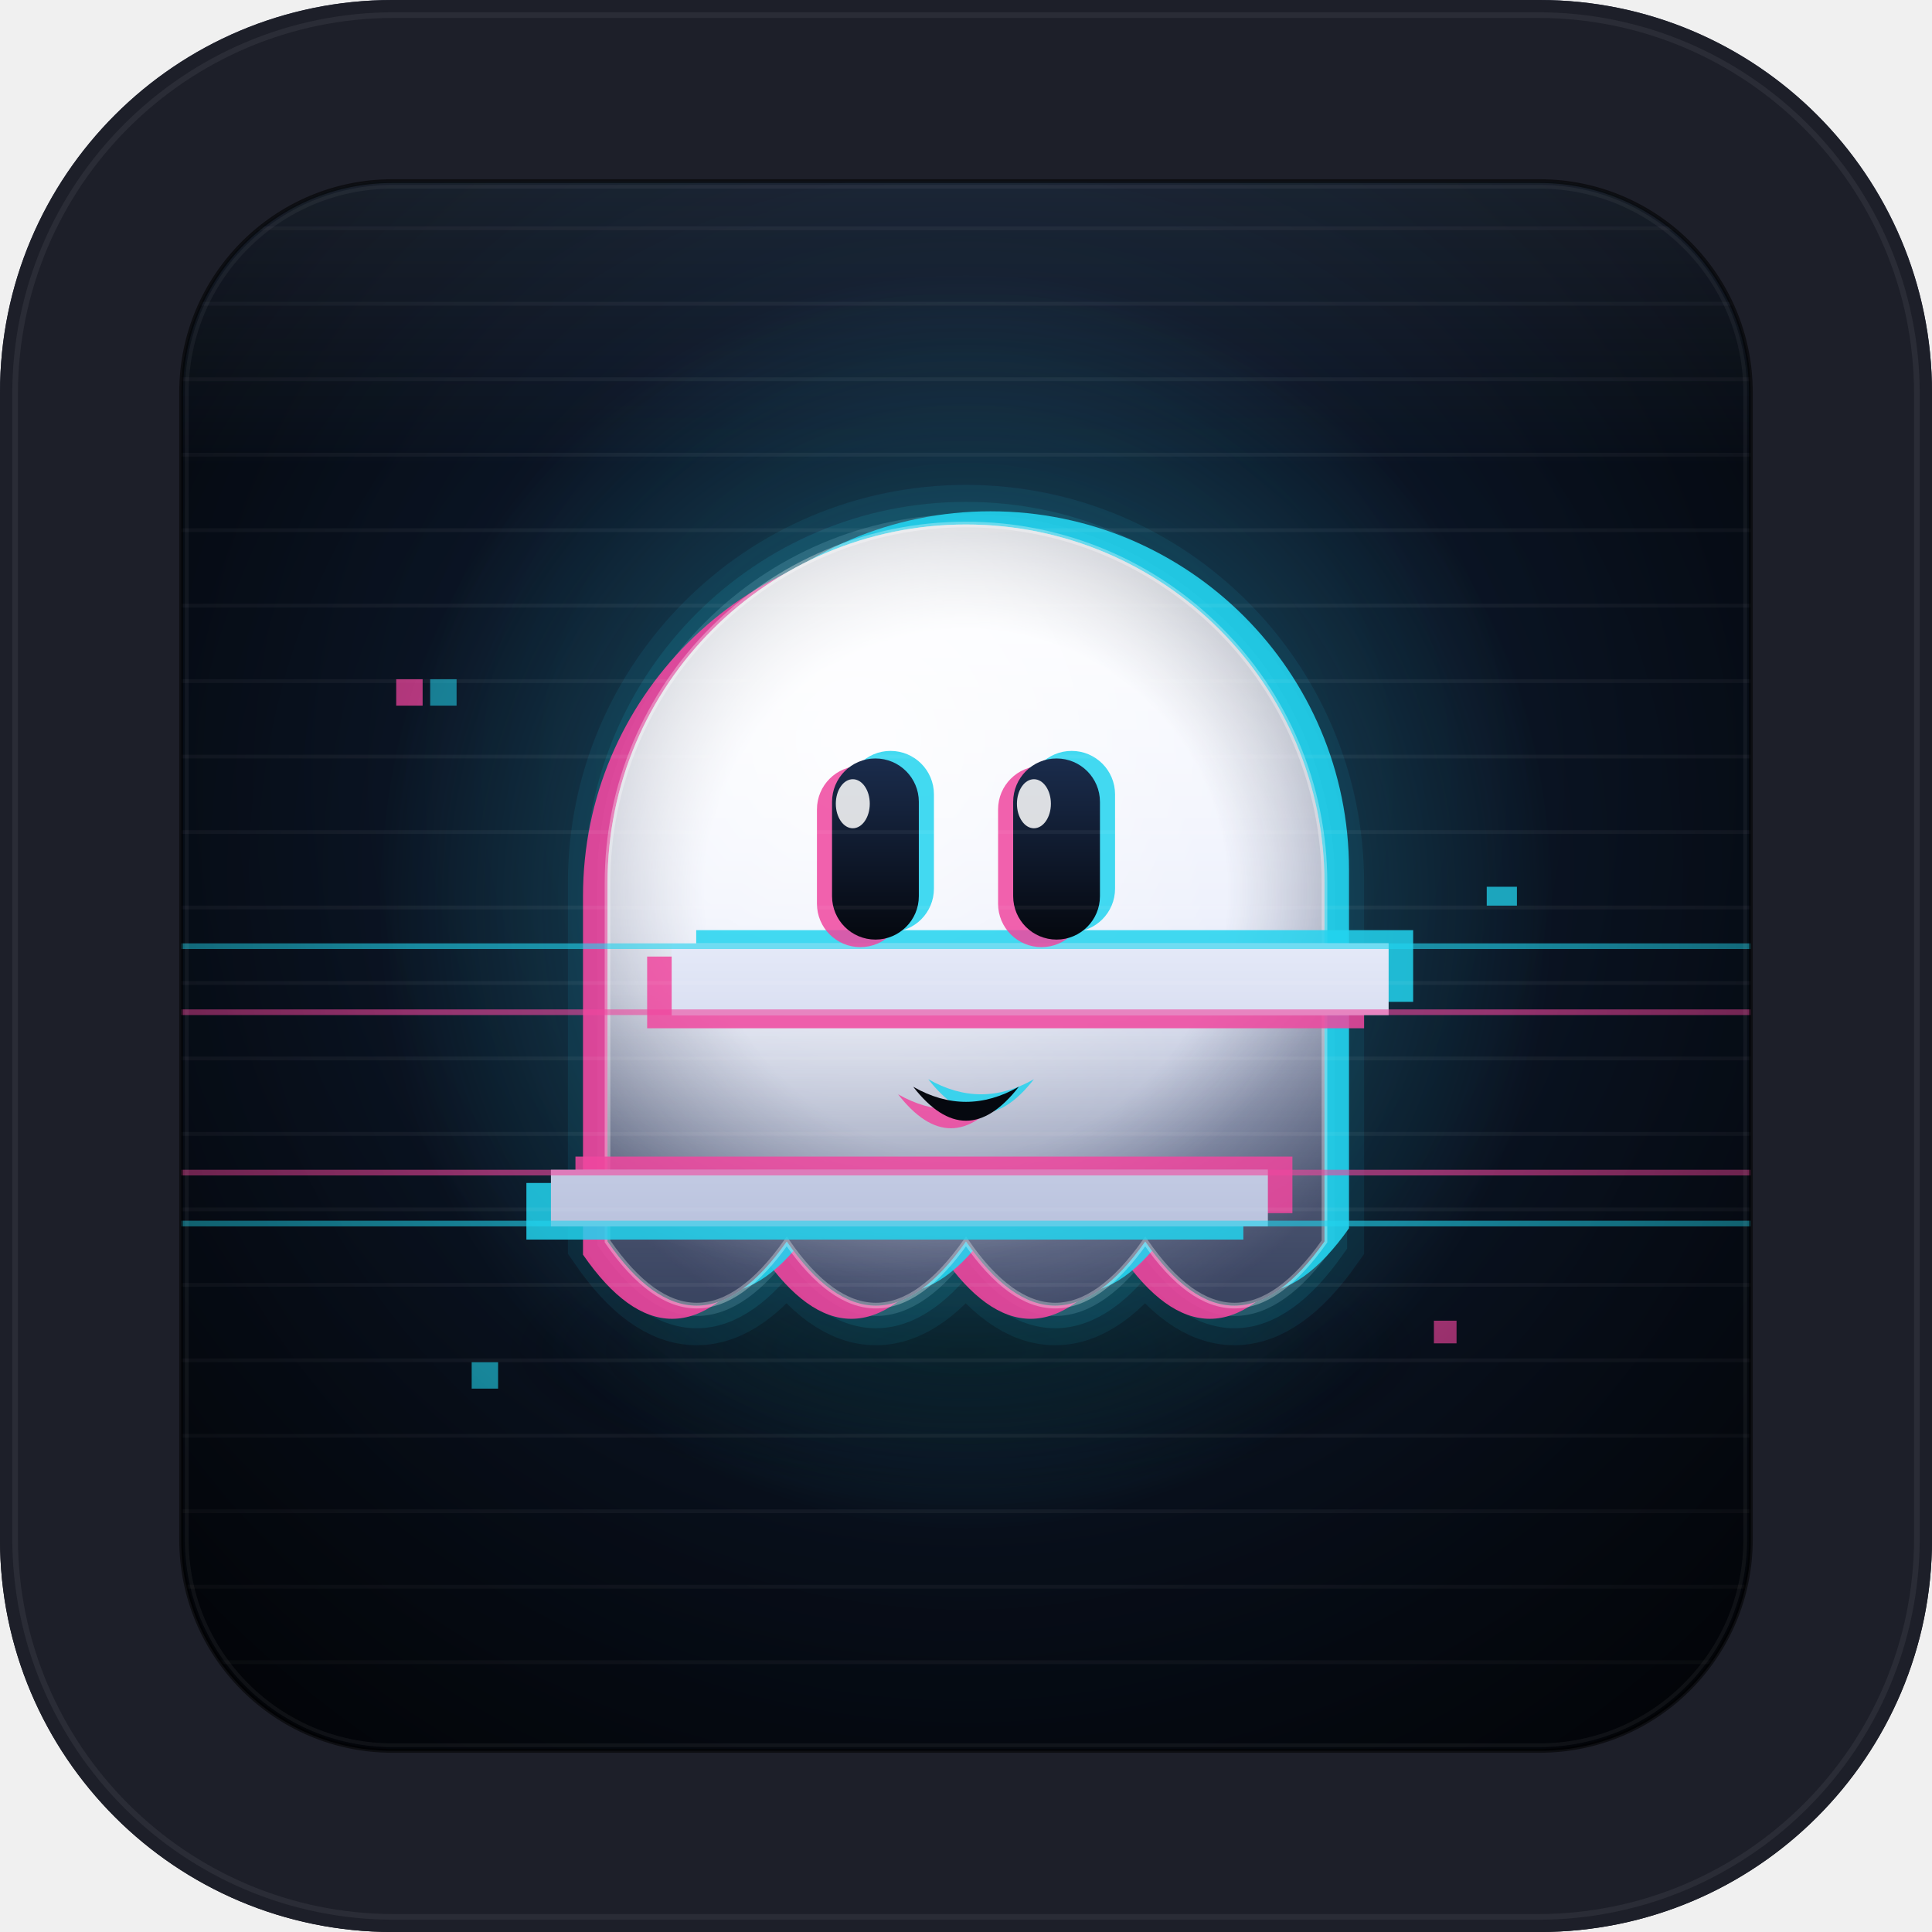
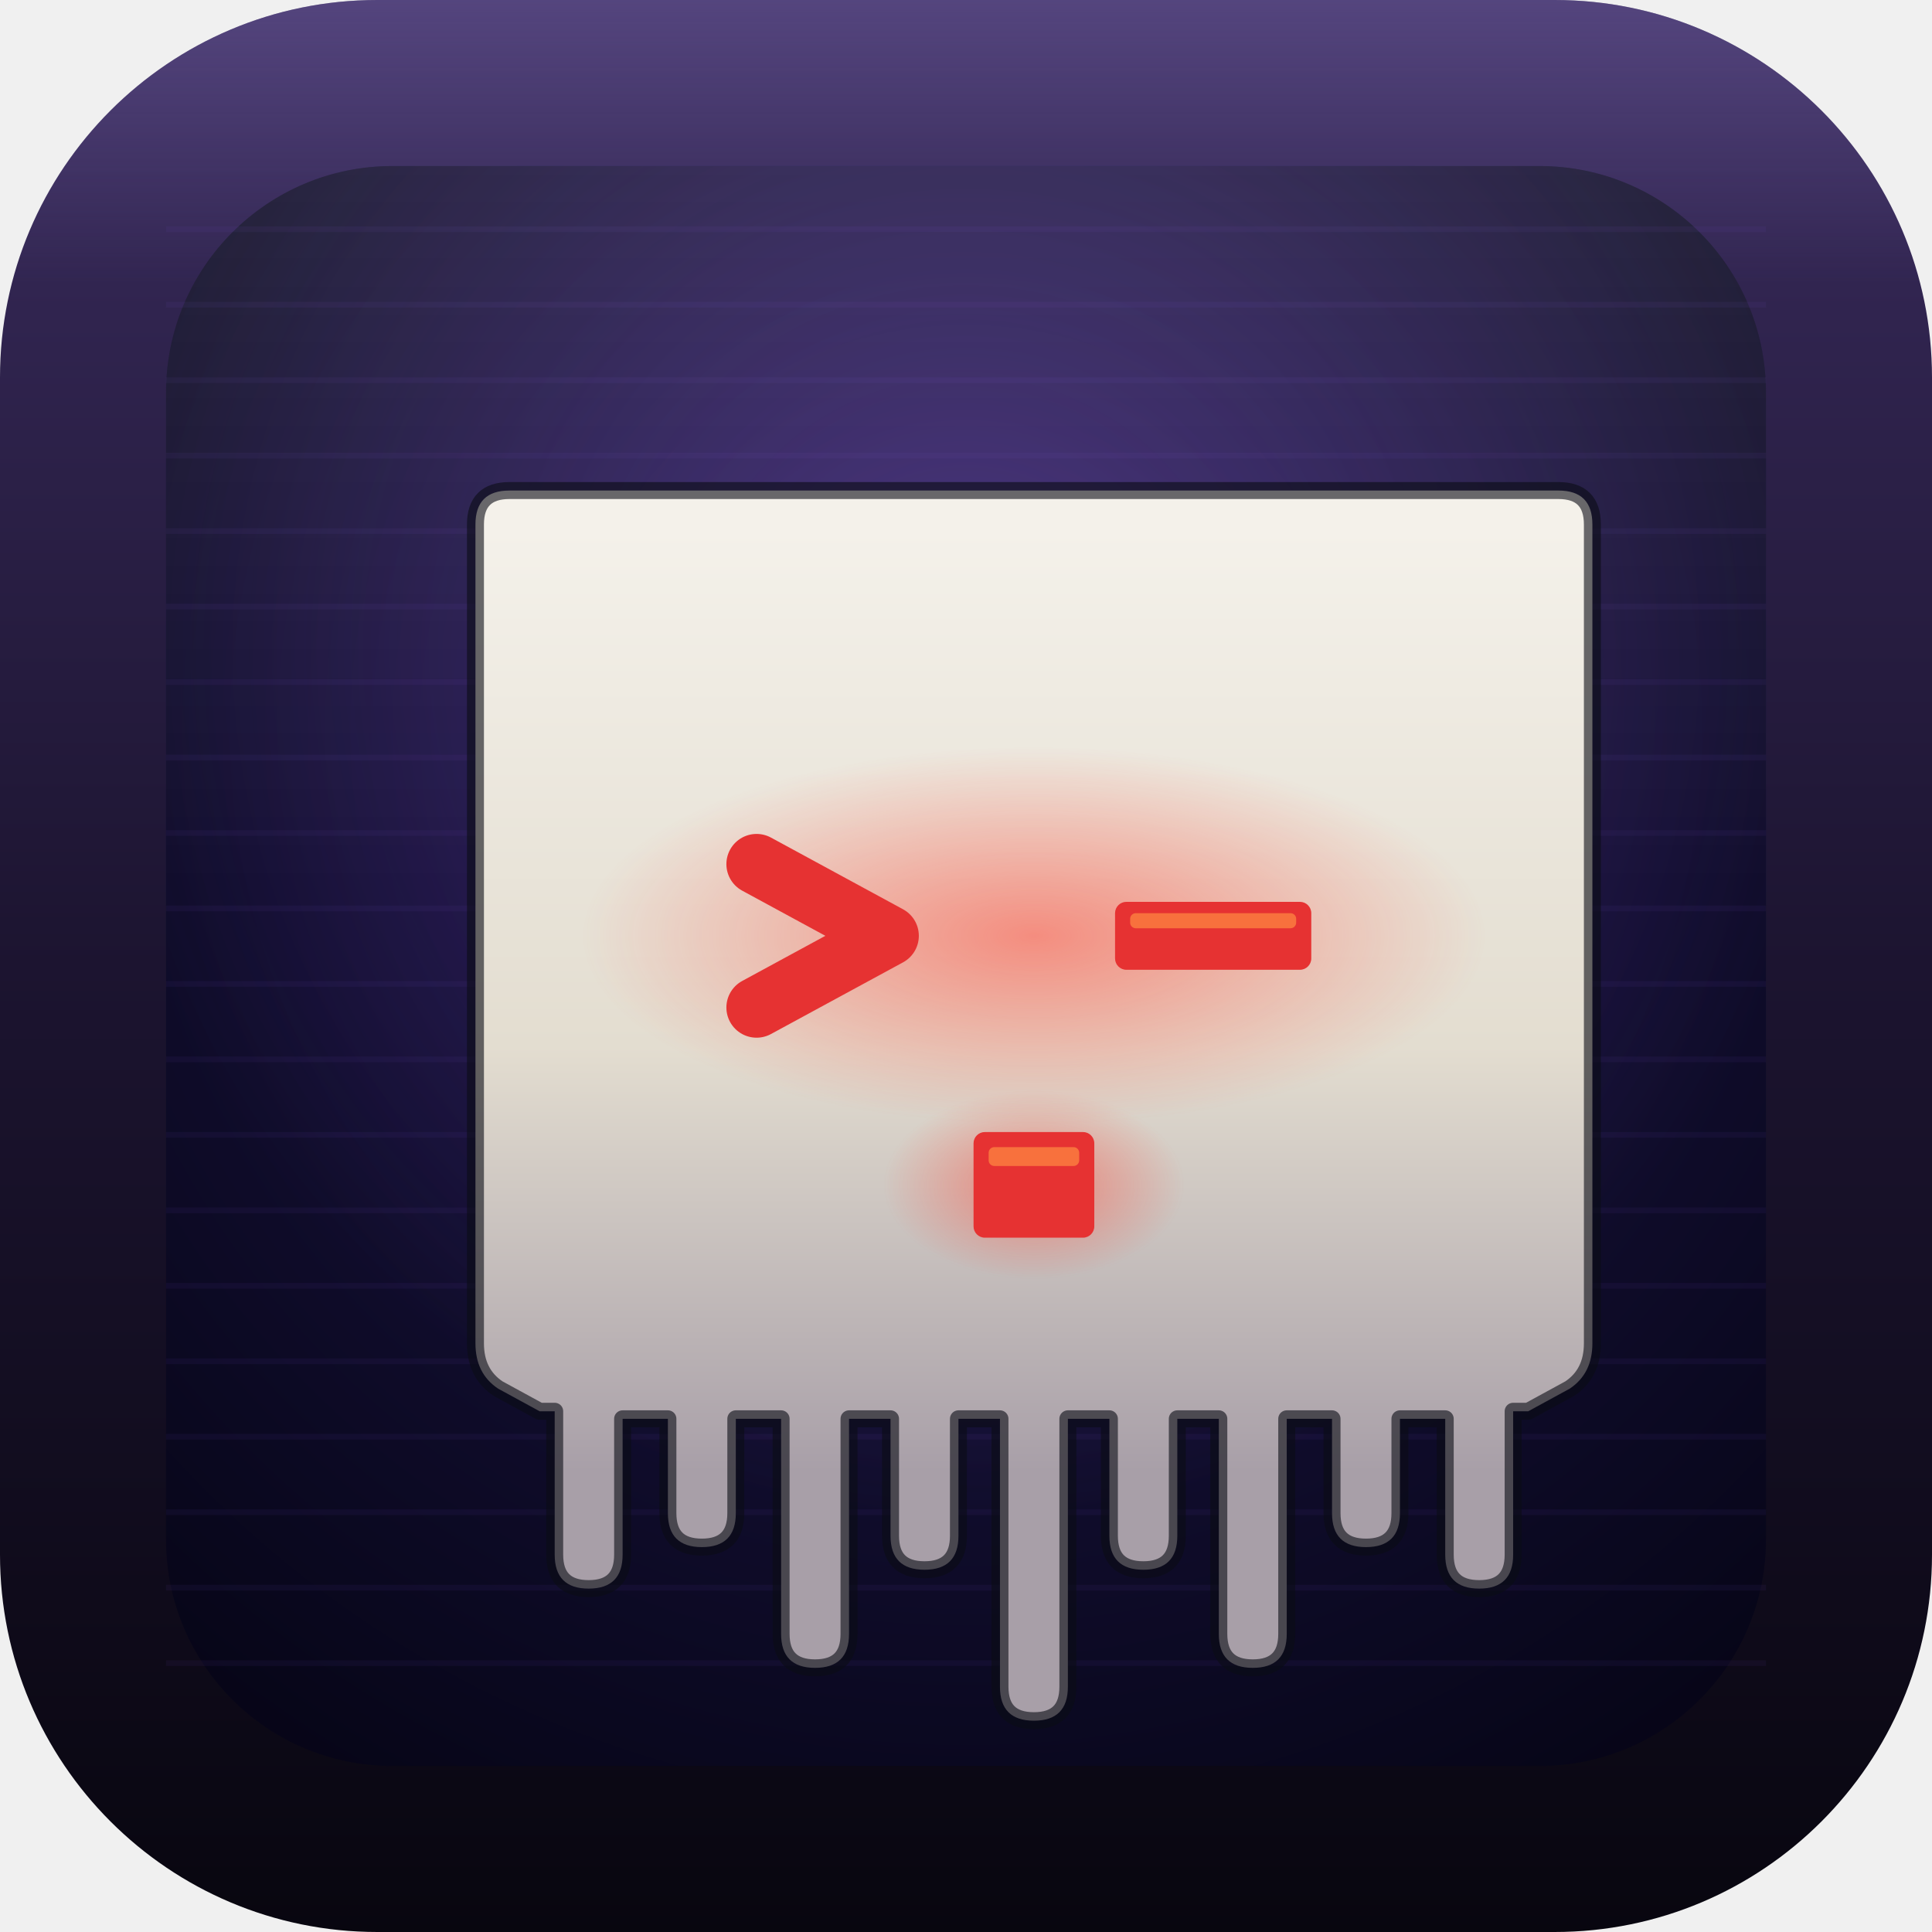
<svg xmlns="http://www.w3.org/2000/svg" width="1024" height="1024" viewBox="0 0 1024 1024">
  <defs>
    <linearGradient id="bezel" x1="0" y1="0" x2="0" y2="1">
-       <stop offset="0" stop-color="#34374a" />
-       <stop offset="0.5" stop-color="#1c1e29" />
-       <stop offset="1" stop-color="#0d0e14" />
+       <stop offset="0" stop-color="#3a2c5e" />
+       <stop offset="0.5" stop-color="#1c1430" />
+       <stop offset="1" stop-color="#08060f" />
    </linearGradient>
-     <radialGradient id="screen" cx="0.5" cy="0.38" r="0.9">
-       <stop offset="0" stop-color="#0f1e34" />
-       <stop offset="1" stop-color="#03050a" />
+     <linearGradient id="bezelSheen" x1="0" y1="0" x2="0" y2="1">
+       <stop offset="0" stop-color="#7d6cb0" stop-opacity="0.4" />
+       <stop offset="0.15" stop-color="#7d6cb0" stop-opacity="0" />
+     </linearGradient>
+     <radialGradient id="screen" cx="0.5" cy="0.35" r="0.85">
+       <stop offset="0" stop-color="#221d52" />
+       <stop offset="0.6" stop-color="#0f0c2a" />
+       <stop offset="1" stop-color="#040312" />
    </radialGradient>
-     <radialGradient id="screenVig" cx="0.5" cy="0.44" r="0.7">
-       <stop offset="0.5" stop-color="#000000" stop-opacity="0" />
-       <stop offset="1" stop-color="#000000" stop-opacity="0.5" />
+     <radialGradient id="screenBloom" cx="0.5" cy="0.3" r="0.55">
+       <stop offset="0" stop-color="#8a4ad8" stop-opacity="0.30" />
+       <stop offset="1" stop-color="#8a4ad8" stop-opacity="0" />
    </radialGradient>
-     <linearGradient id="sheen" x1="0" y1="0" x2="0" y2="1">
-       <stop offset="0" stop-color="#bcd8ff" stop-opacity="0.10" />
-       <stop offset="0.4" stop-color="#bcd8ff" stop-opacity="0" />
+     <linearGradient id="screenGloss" x1="0" y1="0" x2="0" y2="1">
+       <stop offset="0" stop-color="#ffffff" stop-opacity="0.10" />
+       <stop offset="0.45" stop-color="#ffffff" stop-opacity="0" />
    </linearGradient>
-     <linearGradient id="ghostBody" gradientUnits="userSpaceOnUse" x1="512" y1="278" x2="512" y2="692">
-       <stop offset="0" stop-color="#ffffff" />
-       <stop offset="0.5" stop-color="#e9edfb" />
-       <stop offset="1" stop-color="#aeb8d6" />
+     <linearGradient id="body" gradientUnits="userSpaceOnUse" x1="512" y1="280" x2="512" y2="780">
+       <stop offset="0" stop-color="#f4f1ea" />
+       <stop offset="0.55" stop-color="#e3ddd0" />
+       <stop offset="1" stop-color="#a89fa8" />
    </linearGradient>
-     <radialGradient id="ghostHi" gradientUnits="userSpaceOnUse" cx="455" cy="392" r="285">
-       <stop offset="0" stop-color="#ffffff" stop-opacity="0.85" />
-       <stop offset="1" stop-color="#ffffff" stop-opacity="0" />
+     <radialGradient id="mouthGlow" cx="0.5" cy="0.5" r="0.5">
+       <stop offset="0" stop-color="#ff4838" stop-opacity="0.55" />
+       <stop offset="1" stop-color="#ff4838" stop-opacity="0" />
    </radialGradient>
-     <radialGradient id="ghostVol" gradientUnits="userSpaceOnUse" cx="512" cy="472" r="252">
-       <stop offset="0.55" stop-color="#16203c" stop-opacity="0" />
-       <stop offset="1" stop-color="#16203c" stop-opacity="0.55" />
-     </radialGradient>
-     <linearGradient id="ghostFoot" gradientUnits="userSpaceOnUse" x1="512" y1="278" x2="512" y2="692">
-       <stop offset="0.6" stop-color="#28314f" stop-opacity="0" />
-       <stop offset="1" stop-color="#28314f" stop-opacity="0.55" />
-     </linearGradient>
-     <linearGradient id="eyeGrad" gradientUnits="userSpaceOnUse" x1="512" y1="402" x2="512" y2="498">
-       <stop offset="0" stop-color="#1a2c4c" />
-       <stop offset="1" stop-color="#05080f" />
-     </linearGradient>
-     <radialGradient id="glow" cx="0.5" cy="0.5" r="0.5">
-       <stop offset="0" stop-color="#34d8f0" stop-opacity="0.4" />
-       <stop offset="1" stop-color="#34d8f0" stop-opacity="0" />
-     </radialGradient>
-     <radialGradient id="shadow" cx="0.5" cy="0.5" r="0.5">
-       <stop offset="0" stop-color="#000307" stop-opacity="0.6" />
-       <stop offset="1" stop-color="#000307" stop-opacity="0" />
-     </radialGradient>
-     <path id="ghost" d="M 322 658       L 322 468       A 190 190 0 0 1 702 468       L 702 658       Q 654 726 607 658       Q 559 726 512 658       Q 464 726 417 658       Q 369 726 322 658 Z" />
-     <g id="face">
-       <rect x="441" y="402" width="46" height="96" rx="23" />
-       <rect x="537" y="402" width="46" height="96" rx="23" />
-       <path d="M 484 576 Q 512 612 540 576 Q 512 592 484 576 Z" />
-     </g>
  </defs>
-   <rect x="0" y="0" width="1024" height="1024" rx="208" fill="url(#bezel)" />
-   <rect x="96" y="96" width="832" height="832" rx="112" fill="url(#screen)" />
-   <ellipse cx="512" cy="716" rx="248" ry="74" fill="url(#shadow)" />
-   <ellipse cx="512" cy="478" rx="312" ry="332" fill="url(#glow)" />
-   <use href="#ghost" fill="none" stroke="#22d3ee" stroke-opacity="0.08" stroke-width="42" />
-   <use href="#ghost" fill="none" stroke="#22d3ee" stroke-opacity="0.11" stroke-width="24" />
-   <use href="#ghost" fill="none" stroke="#a6ecff" stroke-opacity="0.16" stroke-width="11" />
-   <use href="#ghost" transform="translate(-13,7)" fill="#f0469f" opacity="0.9" />
-   <use href="#ghost" transform="translate(13,-7)" fill="#22d3ee" opacity="0.9" />
-   <use href="#ghost" fill="url(#ghostBody)" />
-   <use href="#ghost" fill="url(#ghostFoot)" />
-   <use href="#ghost" fill="url(#ghostVol)" />
-   <use href="#ghost" fill="url(#ghostHi)" />
-   <use href="#ghost" fill="none" stroke="#ffffff" stroke-opacity="0.32" stroke-width="3" />
-   <g>
-     <rect x="343" y="507" width="380" height="38" fill="#f0469f" opacity="0.85" />
-     <rect x="369" y="493" width="380" height="38" fill="#22d3ee" opacity="0.85" />
-     <rect x="356" y="500" width="380" height="38" fill="url(#ghostBody)" />
-     <rect x="96" y="500" width="832" height="3" fill="#22d3ee" opacity="0.6" />
-     <rect x="96" y="535" width="832" height="3" fill="#f0469f" opacity="0.6" />
+   <rect x="0" y="0" width="1024" height="1024" rx="200" fill="url(#bezel)" />
+   <rect x="0" y="0" width="1024" height="1024" rx="200" fill="url(#bezelSheen)" />
+   <rect x="88" y="88" width="848" height="848" rx="120" fill="url(#screen)" />
+   <rect x="88" y="88" width="848" height="848" rx="120" fill="url(#screenBloom)" />
+   <g fill="#7848d8" opacity="0.07">
+     <rect x="88" y="120" width="848" height="3" />
+     <rect x="88" y="160" width="848" height="3" />
+     <rect x="88" y="200" width="848" height="3" />
+     <rect x="88" y="240" width="848" height="3" />
+     <rect x="88" y="280" width="848" height="3" />
+     <rect x="88" y="320" width="848" height="3" />
+     <rect x="88" y="360" width="848" height="3" />
+     <rect x="88" y="400" width="848" height="3" />
+     <rect x="88" y="440" width="848" height="3" />
+     <rect x="88" y="480" width="848" height="3" />
+     <rect x="88" y="520" width="848" height="3" />
+     <rect x="88" y="560" width="848" height="3" />
+     <rect x="88" y="600" width="848" height="3" />
+     <rect x="88" y="640" width="848" height="3" />
+     <rect x="88" y="680" width="848" height="3" />
+     <rect x="88" y="720" width="848" height="3" />
+     <rect x="88" y="760" width="848" height="3" />
+     <rect x="88" y="800" width="848" height="3" />
+     <rect x="88" y="840" width="848" height="3" />
+     <rect x="88" y="880" width="848" height="3" />
  </g>
-   <g>
-     <rect x="279" y="627" width="380" height="30" fill="#22d3ee" opacity="0.85" />
-     <rect x="305" y="613" width="380" height="30" fill="#f0469f" opacity="0.85" />
-     <rect x="292" y="620" width="380" height="30" fill="url(#ghostBody)" />
-     <rect x="96" y="620" width="832" height="3" fill="#f0469f" opacity="0.6" />
-     <rect x="96" y="647" width="832" height="3" fill="#22d3ee" opacity="0.6" />
-   </g>
-   <use href="#face" transform="translate(-8,4)" fill="#f0469f" opacity="0.85" />
-   <use href="#face" transform="translate(8,-4)" fill="#22d3ee" opacity="0.85" />
-   <use href="#face" fill="url(#eyeGrad)" />
-   <ellipse cx="452" cy="426" rx="9" ry="13" fill="#ffffff" opacity="0.85" />
-   <ellipse cx="548" cy="426" rx="9" ry="13" fill="#ffffff" opacity="0.85" />
-   <g fill="#ffffff" opacity="0.05">
-     <rect x="96" y="120" width="832" height="2" />
-     <rect x="96" y="160" width="832" height="2" />
-     <rect x="96" y="200" width="832" height="2" />
-     <rect x="96" y="240" width="832" height="2" />
-     <rect x="96" y="280" width="832" height="2" />
-     <rect x="96" y="320" width="832" height="2" />
-     <rect x="96" y="360" width="832" height="2" />
-     <rect x="96" y="400" width="832" height="2" />
-     <rect x="96" y="440" width="832" height="2" />
-     <rect x="96" y="480" width="832" height="2" />
-     <rect x="96" y="520" width="832" height="2" />
-     <rect x="96" y="560" width="832" height="2" />
-     <rect x="96" y="600" width="832" height="2" />
-     <rect x="96" y="640" width="832" height="2" />
-     <rect x="96" y="680" width="832" height="2" />
-     <rect x="96" y="720" width="832" height="2" />
-     <rect x="96" y="760" width="832" height="2" />
-     <rect x="96" y="800" width="832" height="2" />
-     <rect x="96" y="840" width="832" height="2" />
-     <rect x="96" y="880" width="832" height="2" />
-   </g>
-   <rect x="210" y="360" width="14" height="14" fill="#f0469f" opacity="0.75" />
-   <rect x="228" y="360" width="14" height="14" fill="#22d3ee" opacity="0.55" />
-   <rect x="788" y="470" width="16" height="10" fill="#22d3ee" opacity="0.75" />
-   <rect x="250" y="722" width="14" height="14" fill="#22d3ee" opacity="0.7" />
-   <rect x="760" y="700" width="12" height="12" fill="#f0469f" opacity="0.7" />
-   <rect x="96" y="96" width="832" height="832" fill="url(#screenVig)" />
-   <rect x="96" y="96" width="832" height="380" fill="url(#sheen)" />
-   <rect x="48" y="48" width="928" height="928" rx="160" fill="none" stroke="#1d1f29" stroke-width="96" />
-   <rect x="96" y="96" width="832" height="832" rx="112" fill="none" stroke="#000000" stroke-opacity="0.55" stroke-width="2" />
-   <rect x="99" y="99" width="826" height="826" rx="109" fill="none" stroke="#ffffff" stroke-opacity="0.05" stroke-width="2" />
-   <rect x="8" y="8" width="1008" height="1008" rx="201" fill="none" stroke="#ffffff" stroke-opacity="0.06" stroke-width="3" />
+   <rect x="88" y="88" width="848" height="848" rx="120" fill="url(#screenGloss)" />
+   <path d="     M 270 260     Q 252 260 252 278     L 252 712     Q 252 728 264 736     L 286 748     L 294 748     L 294 824     Q 294 842 312 842     Q 330 842 330 824     L 330 752     L 354 752     L 354 802     Q 354 820 372 820     Q 390 820 390 802     L 390 752     L 414 752     L 414 866     Q 414 884 432 884     Q 450 884 450 866     L 450 752     L 472 752     L 472 814     Q 472 832 490 832     Q 508 832 508 814     L 508 752     L 530 752     L 530 894     Q 530 912 548 912     Q 566 912 566 894     L 566 752     L 588 752     L 588 814     Q 588 832 606 832     Q 624 832 624 814     L 624 752     L 646 752     L 646 866     Q 646 884 664 884     Q 682 884 682 866     L 682 752     L 706 752     L 706 802     Q 706 820 724 820     Q 742 820 742 802     L 742 752     L 766 752     L 766 824     Q 766 842 784 842     Q 802 842 802 824     L 802 748     L 810 748     L 832 736     Q 844 728 844 712     L 844 278     Q 844 260 826 260     L 270 260     Z   " fill="url(#body)" />
+   <path d="     M 270 260     Q 252 260 252 278     L 252 712     Q 252 728 264 736     L 286 748     L 294 748     L 294 824     Q 294 842 312 842     Q 330 842 330 824     L 330 752     L 354 752     L 354 802     Q 354 820 372 820     Q 390 820 390 802     L 390 752     L 414 752     L 414 866     Q 414 884 432 884     Q 450 884 450 866     L 450 752     L 472 752     L 472 814     Q 472 832 490 832     Q 508 832 508 814     L 508 752     L 530 752     L 530 894     Q 530 912 548 912     Q 566 912 566 894     L 566 752     L 588 752     L 588 814     Q 588 832 606 832     Q 624 832 624 814     L 624 752     L 646 752     L 646 866     Q 646 884 664 884     Q 682 884 682 866     L 682 752     L 706 752     L 706 802     Q 706 820 724 820     Q 742 820 742 802     L 742 752     L 766 752     L 766 824     Q 766 842 784 842     Q 802 842 802 824     L 802 748     L 810 748     L 832 736     Q 844 728 844 712     L 844 278     Q 844 260 826 260     L 270 260     Z   " fill="none" stroke="#0a0c14" stroke-opacity="0.6" stroke-width="9" stroke-linejoin="round" />
+   <ellipse cx="548" cy="496" rx="240" ry="100" fill="url(#mouthGlow)" />
+   <path d="M 401 458            L 471 496            L 401 534" fill="none" stroke="#e63232" stroke-width="32" stroke-linecap="round" stroke-linejoin="round" />
+   <rect x="591" y="478" width="104" height="36" rx="6" fill="#e63232" />
+   <rect x="599" y="484" width="88" height="8" rx="3" fill="#ff8c42" opacity="0.7" />
+   <ellipse cx="548" cy="628" rx="80" ry="50" fill="url(#mouthGlow)" />
+   <rect x="516" y="600" width="64" height="56" rx="6" fill="#e63232" />
+   <rect x="524" y="608" width="48" height="10" rx="3" fill="#ff8c42" opacity="0.7" />
</svg>
